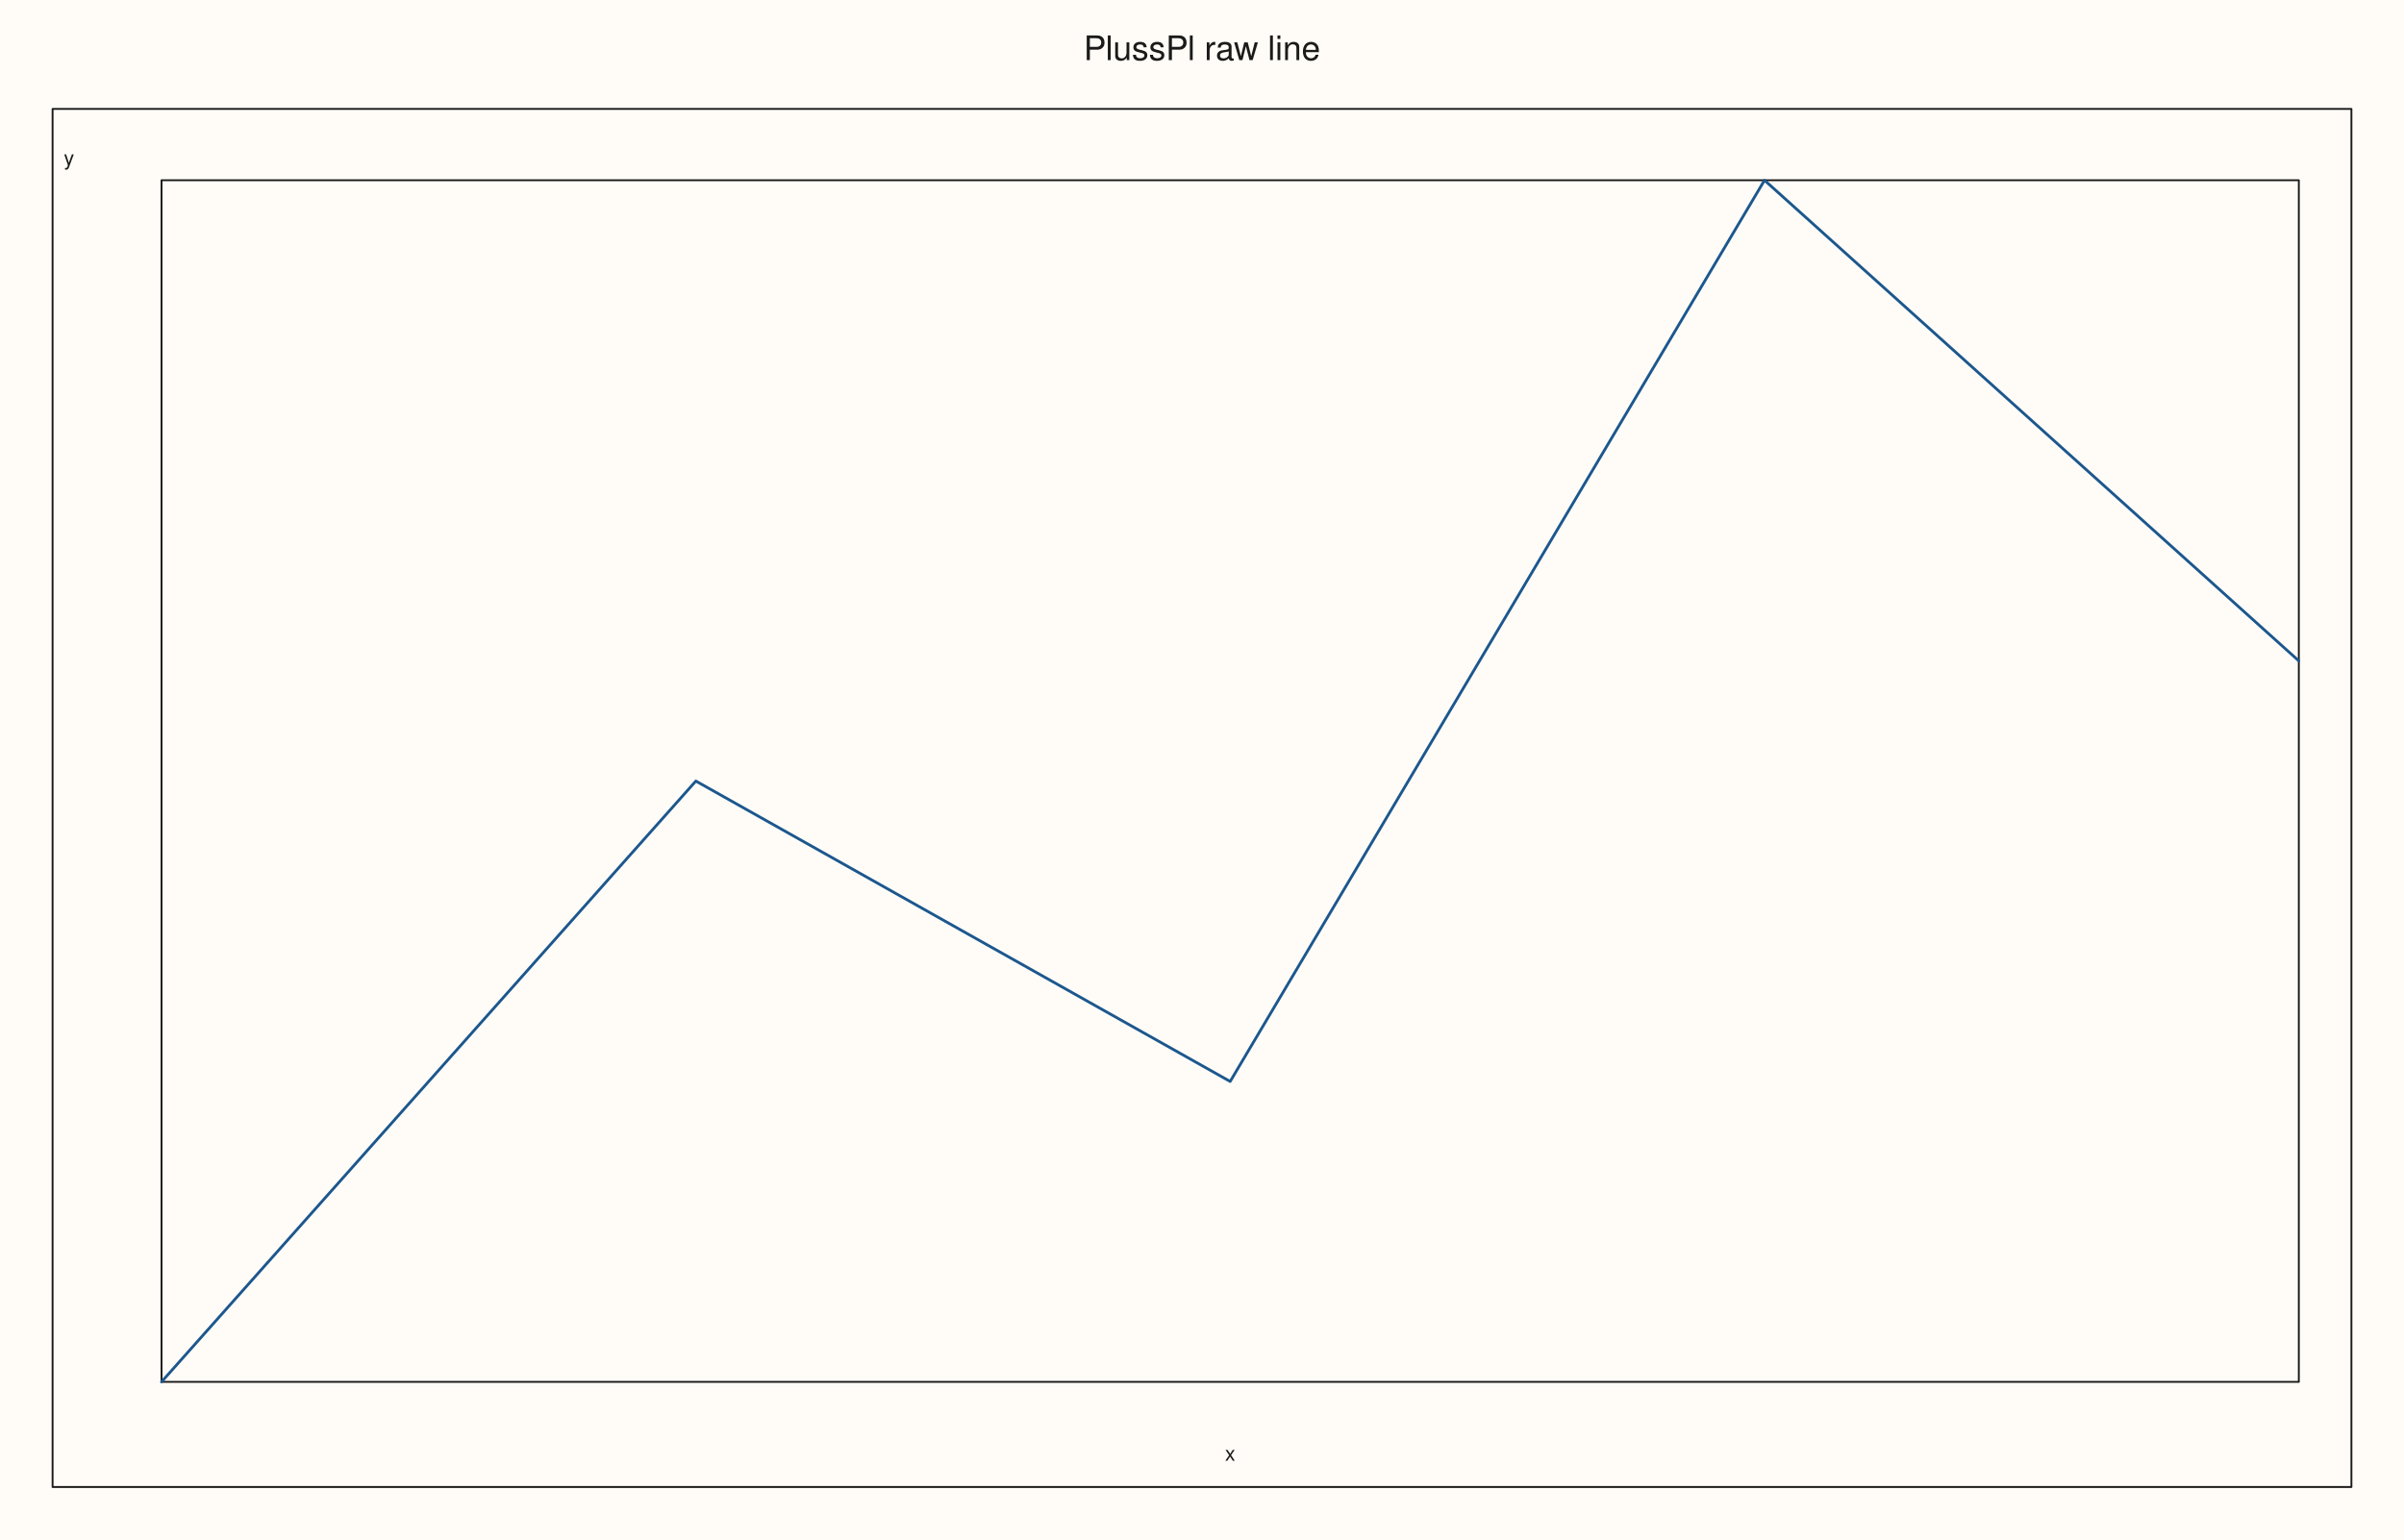
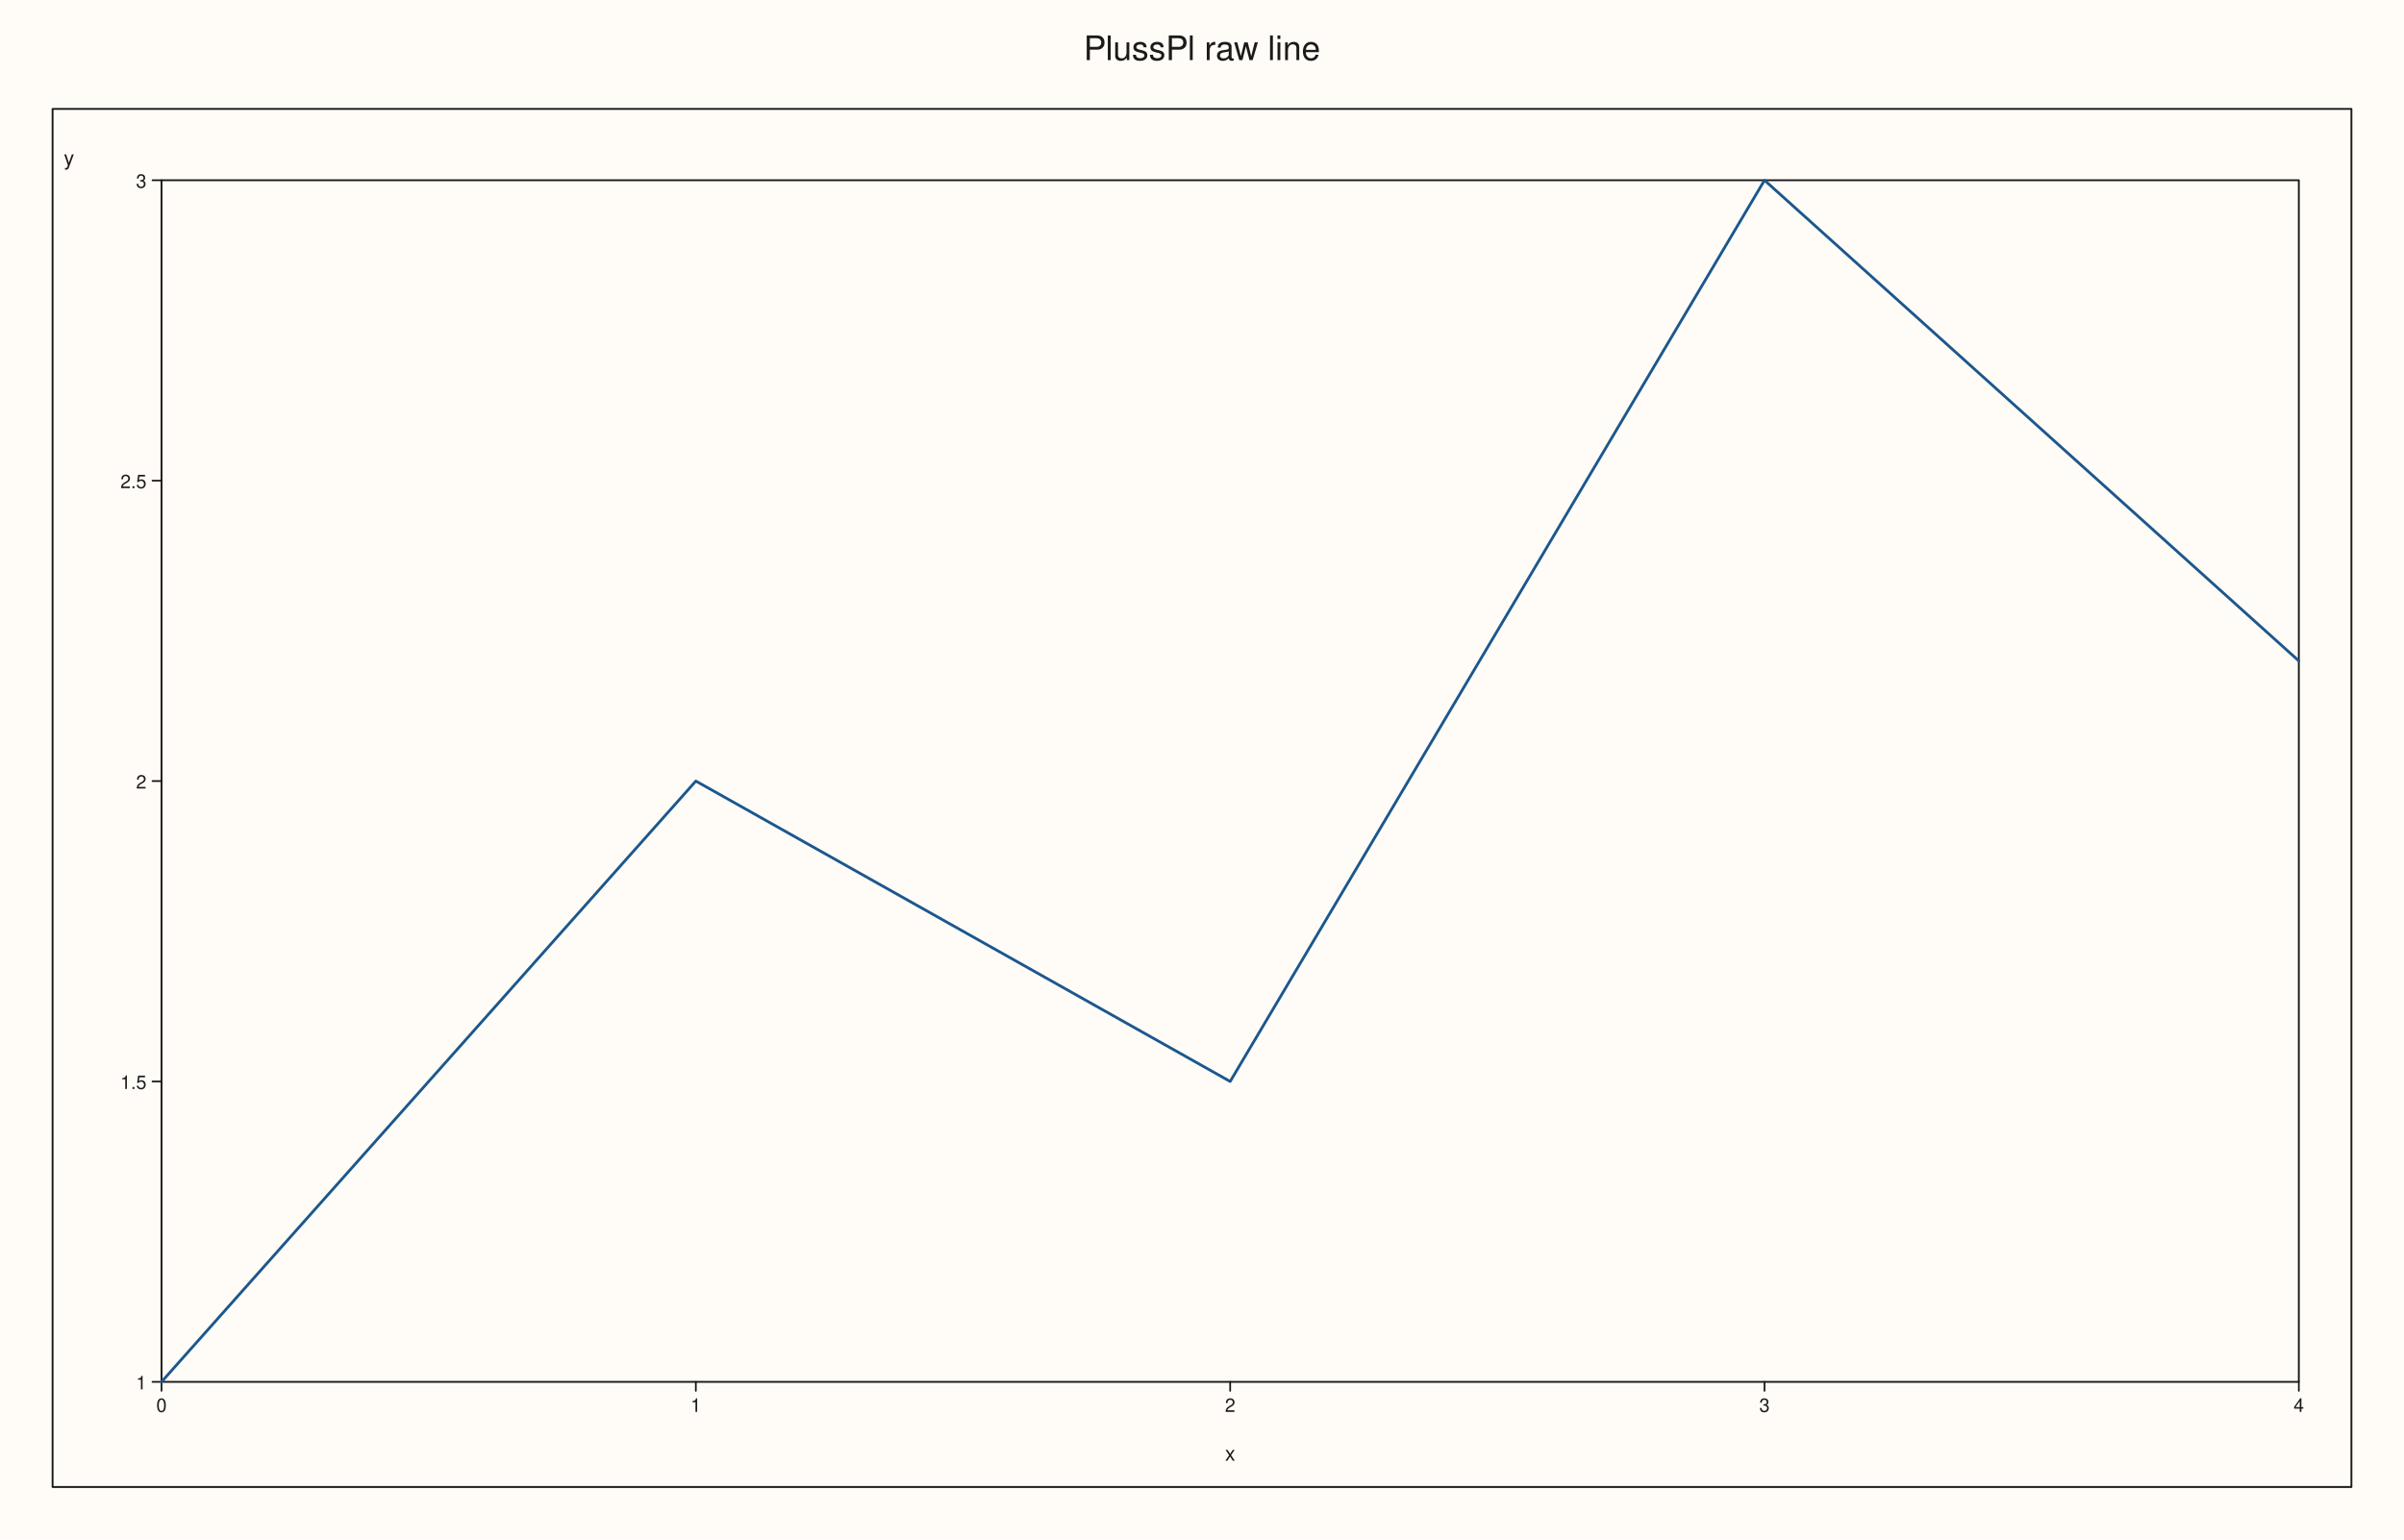
<svg xmlns="http://www.w3.org/2000/svg" width="1280" height="820" viewBox="0 0 1280 820">
  <rect x="0" y="0" width="1280" height="820" fill="rgb(255,252,248)" fill-opacity="1" />
  <path d="M 0 0 L 1280 0 L 1280 820 L 0 820 Z" stroke="none" fill="rgb(255,252,248)" fill-opacity="1" stroke-linejoin="round" stroke-linecap="round" />
  <text x="640" y="32" font-family="Helvetica, Arial, sans-serif" font-size="18" fill="rgb(28,27,25)" fill-opacity="1" text-anchor="middle">PlussPl raw line</text>
  <path d="M 28 58 L 1252 58 L 1252 792 L 28 792 Z" stroke="rgb(28,27,25)" stroke-opacity="1" stroke-width="1" fill="rgb(255,252,248)" fill-opacity="1" stroke-linejoin="round" stroke-linecap="round" />
  <path d="M 86 96 L 1224 96 L 1224 736 L 86 736 Z" stroke="rgb(28,27,25)" stroke-opacity="1" stroke-width="1" fill="none" stroke-linejoin="round" stroke-linecap="round" />
+   <path d="M 86 736 L 86 740.8 " stroke="rgb(20,19,17)" stroke-opacity="1" stroke-width="0.9" fill="none" stroke-linejoin="round" stroke-linecap="round" />
+   <text x="86" y="752" font-family="Helvetica, Arial, sans-serif" font-size="10" fill="rgb(28,27,25)" fill-opacity="1" text-anchor="middle">0</text>
+   <path d="M 370.5 736 L 370.5 740.8 " stroke="rgb(20,19,17)" stroke-opacity="1" stroke-width="0.9" fill="none" stroke-linejoin="round" stroke-linecap="round" />
+   <text x="370.5" y="752" font-family="Helvetica, Arial, sans-serif" font-size="10" fill="rgb(28,27,25)" fill-opacity="1" text-anchor="middle">1</text>
+   <path d="M 655 736 L 655 740.8 " stroke="rgb(20,19,17)" stroke-opacity="1" stroke-width="0.9" fill="none" stroke-linejoin="round" stroke-linecap="round" />
+   <text x="655" y="752" font-family="Helvetica, Arial, sans-serif" font-size="10" fill="rgb(28,27,25)" fill-opacity="1" text-anchor="middle">2</text>
+   <path d="M 939.5 736 L 939.5 740.8 " stroke="rgb(20,19,17)" stroke-opacity="1" stroke-width="0.9" fill="none" stroke-linejoin="round" stroke-linecap="round" />
+   <text x="939.5" y="752" font-family="Helvetica, Arial, sans-serif" font-size="10" fill="rgb(28,27,25)" fill-opacity="1" text-anchor="middle">3</text>
+   <path d="M 1224 736 L 1224 740.8 " stroke="rgb(20,19,17)" stroke-opacity="1" stroke-width="0.9" fill="none" stroke-linejoin="round" stroke-linecap="round" />
+   <text x="1224" y="752" font-family="Helvetica, Arial, sans-serif" font-size="10" fill="rgb(28,27,25)" fill-opacity="1" text-anchor="middle">4</text>
+   <path d="M 81.2 736 L 86 736 " stroke="rgb(20,19,17)" stroke-opacity="1" stroke-width="0.9" fill="none" stroke-linejoin="round" stroke-linecap="round" />
+   <text x="78" y="740" font-family="Helvetica, Arial, sans-serif" font-size="10" fill="rgb(28,27,25)" fill-opacity="1" text-anchor="end">1</text>
+   <path d="M 81.2 576 L 86 576 " stroke="rgb(20,19,17)" stroke-opacity="1" stroke-width="0.9" fill="none" stroke-linejoin="round" stroke-linecap="round" />
+   <text x="78" y="580" font-family="Helvetica, Arial, sans-serif" font-size="10" fill="rgb(28,27,25)" fill-opacity="1" text-anchor="end">1.5</text>
+   <path d="M 81.2 416 L 86 416 " stroke="rgb(20,19,17)" stroke-opacity="1" stroke-width="0.9" fill="none" stroke-linejoin="round" stroke-linecap="round" />
+   <text x="78" y="420" font-family="Helvetica, Arial, sans-serif" font-size="10" fill="rgb(28,27,25)" fill-opacity="1" text-anchor="end">2</text>
+   <path d="M 81.2 256 L 86 256 " stroke="rgb(20,19,17)" stroke-opacity="1" stroke-width="0.9" fill="none" stroke-linejoin="round" stroke-linecap="round" />
+   <text x="78" y="260" font-family="Helvetica, Arial, sans-serif" font-size="10" fill="rgb(28,27,25)" fill-opacity="1" text-anchor="end">2.5</text>
+   <path d="M 81.2 96 L 86 96 " stroke="rgb(20,19,17)" stroke-opacity="1" stroke-width="0.9" fill="none" stroke-linejoin="round" stroke-linecap="round" />
+   <text x="78" y="100" font-family="Helvetica, Arial, sans-serif" font-size="10" fill="rgb(28,27,25)" fill-opacity="1" text-anchor="end">3</text>
  <text x="655" y="778" font-family="Helvetica, Arial, sans-serif" font-size="11" fill="rgb(28,27,25)" fill-opacity="1" text-anchor="middle">x</text>
  <text x="34" y="88" font-family="Helvetica, Arial, sans-serif" font-size="11" fill="rgb(28,27,25)" fill-opacity="1" text-anchor="start">y</text>
  <path d="M 86 736 L 370.5 416 L 655 576 L 939.5 96 L 1224 352 " stroke="rgb(28,87,141)" stroke-opacity="1" stroke-width="1.5" fill="none" stroke-linejoin="round" stroke-linecap="round" />
</svg>
